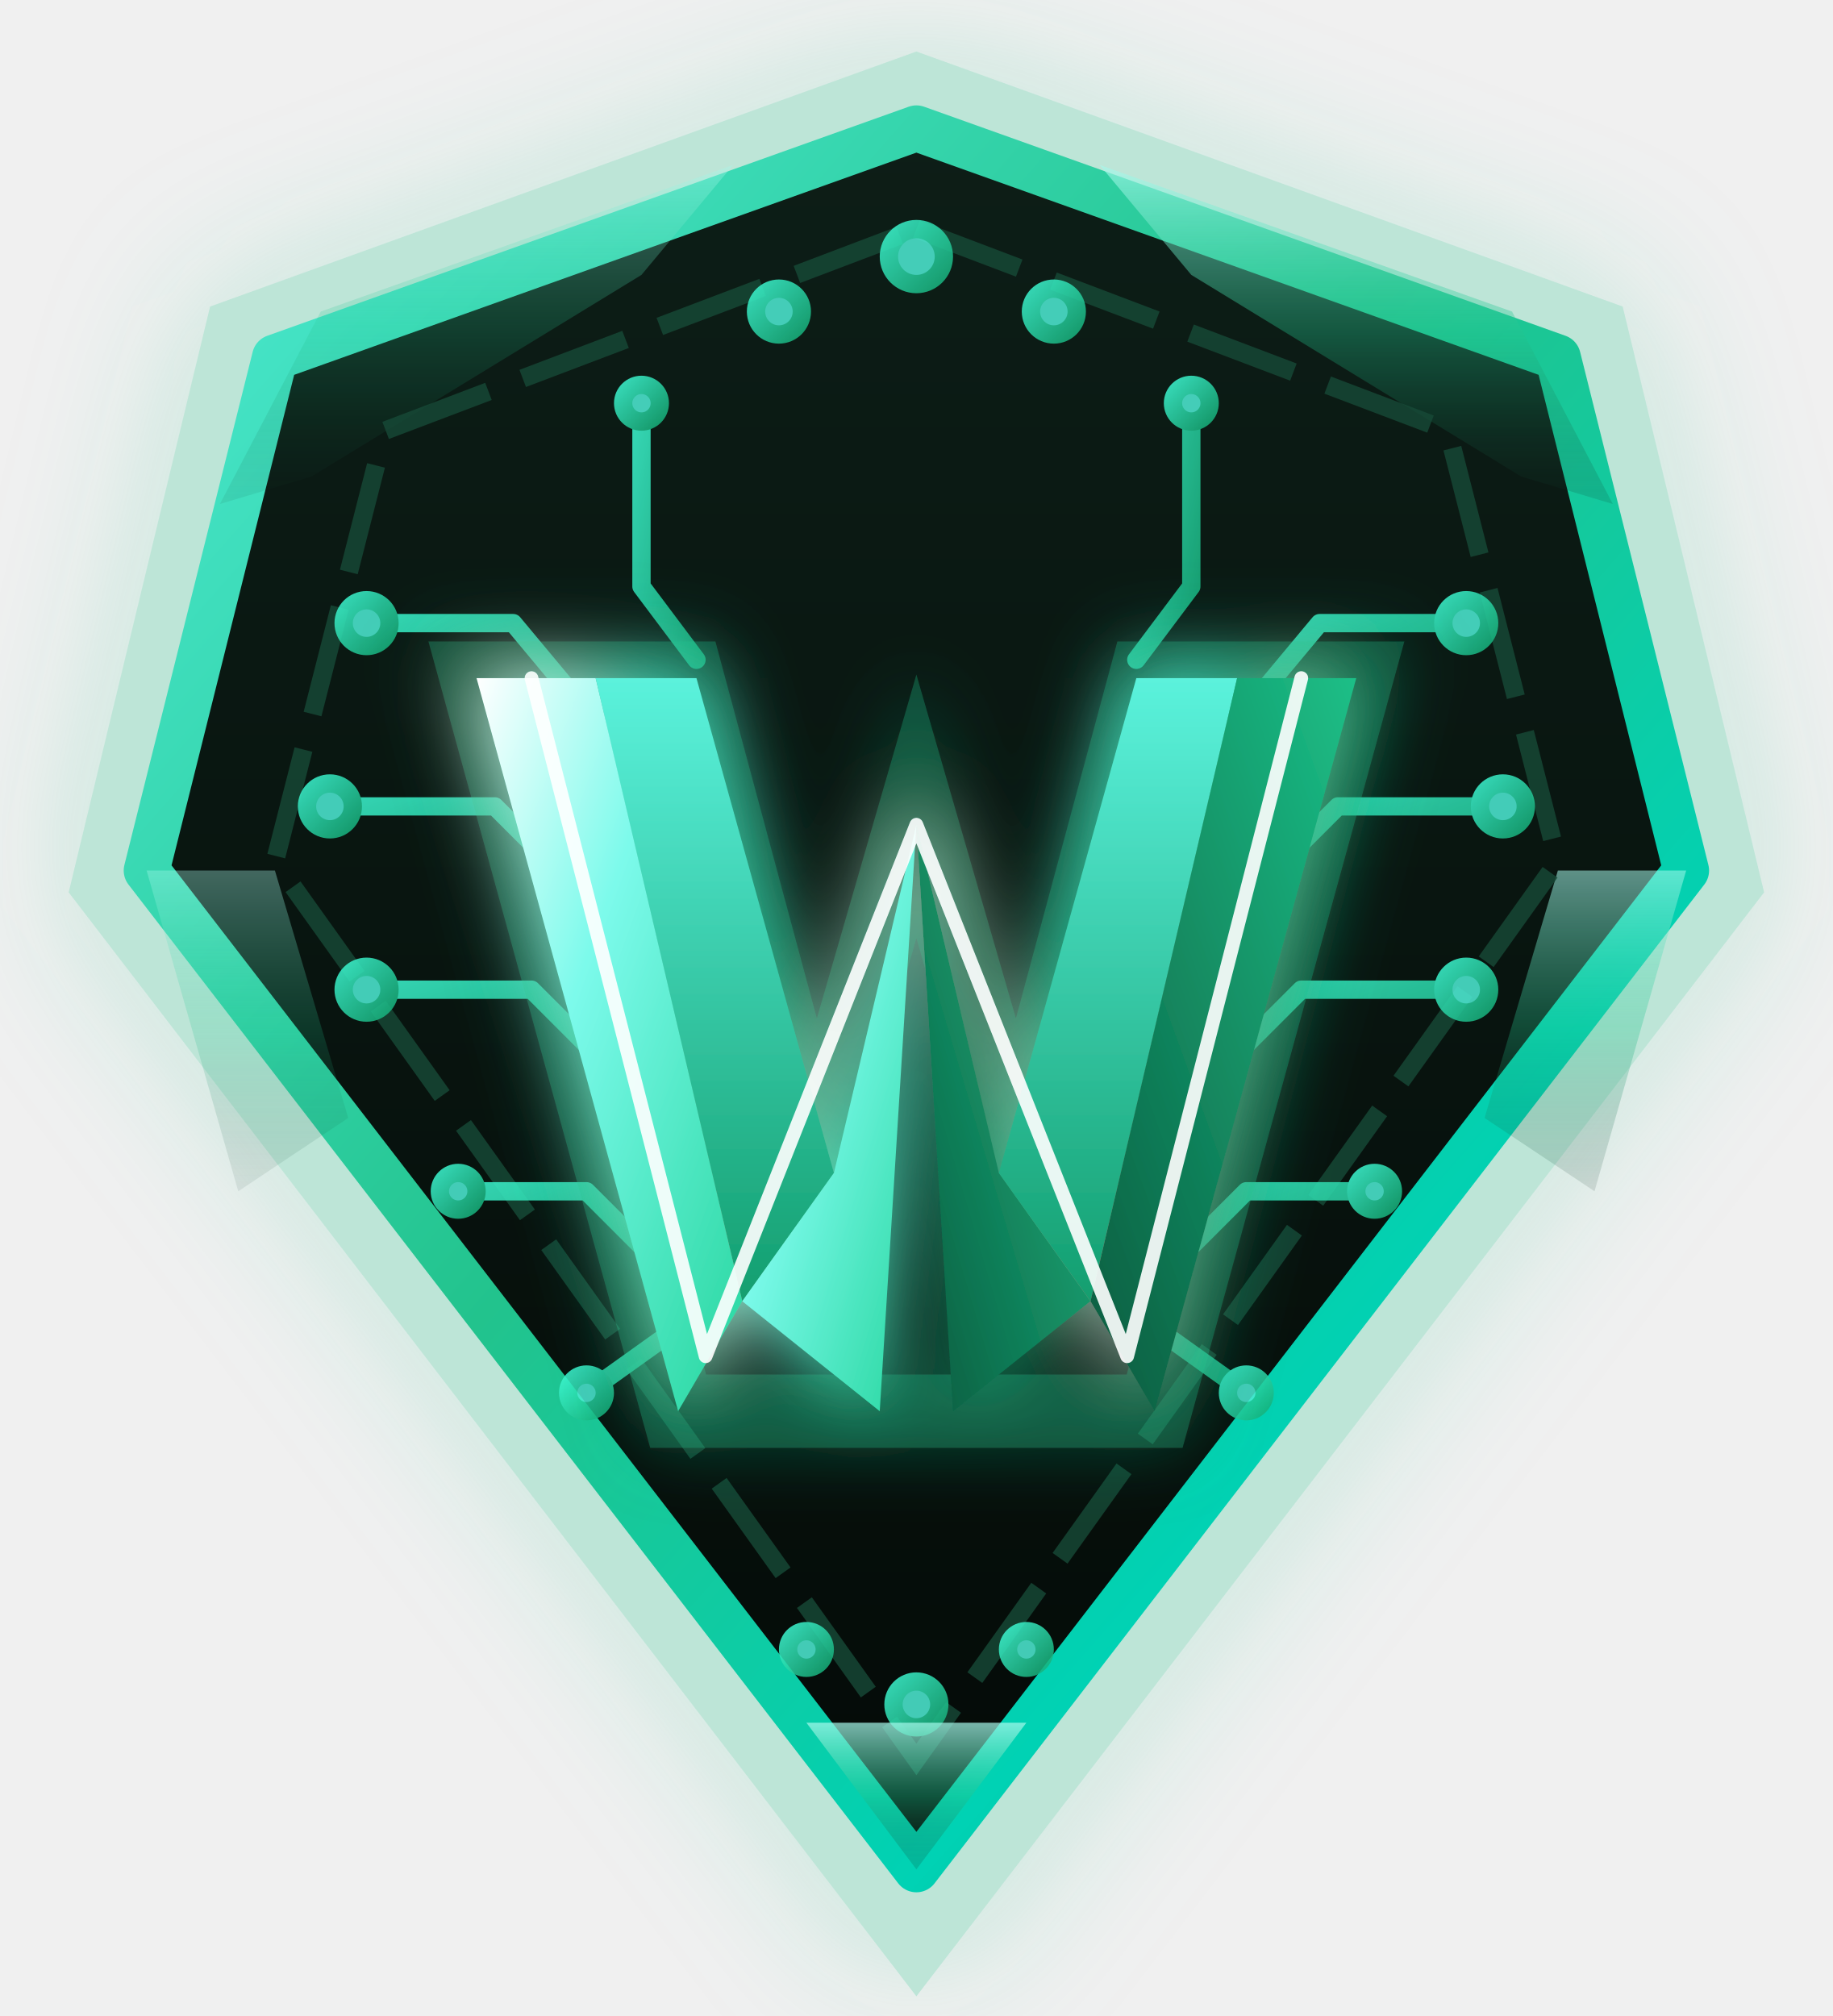
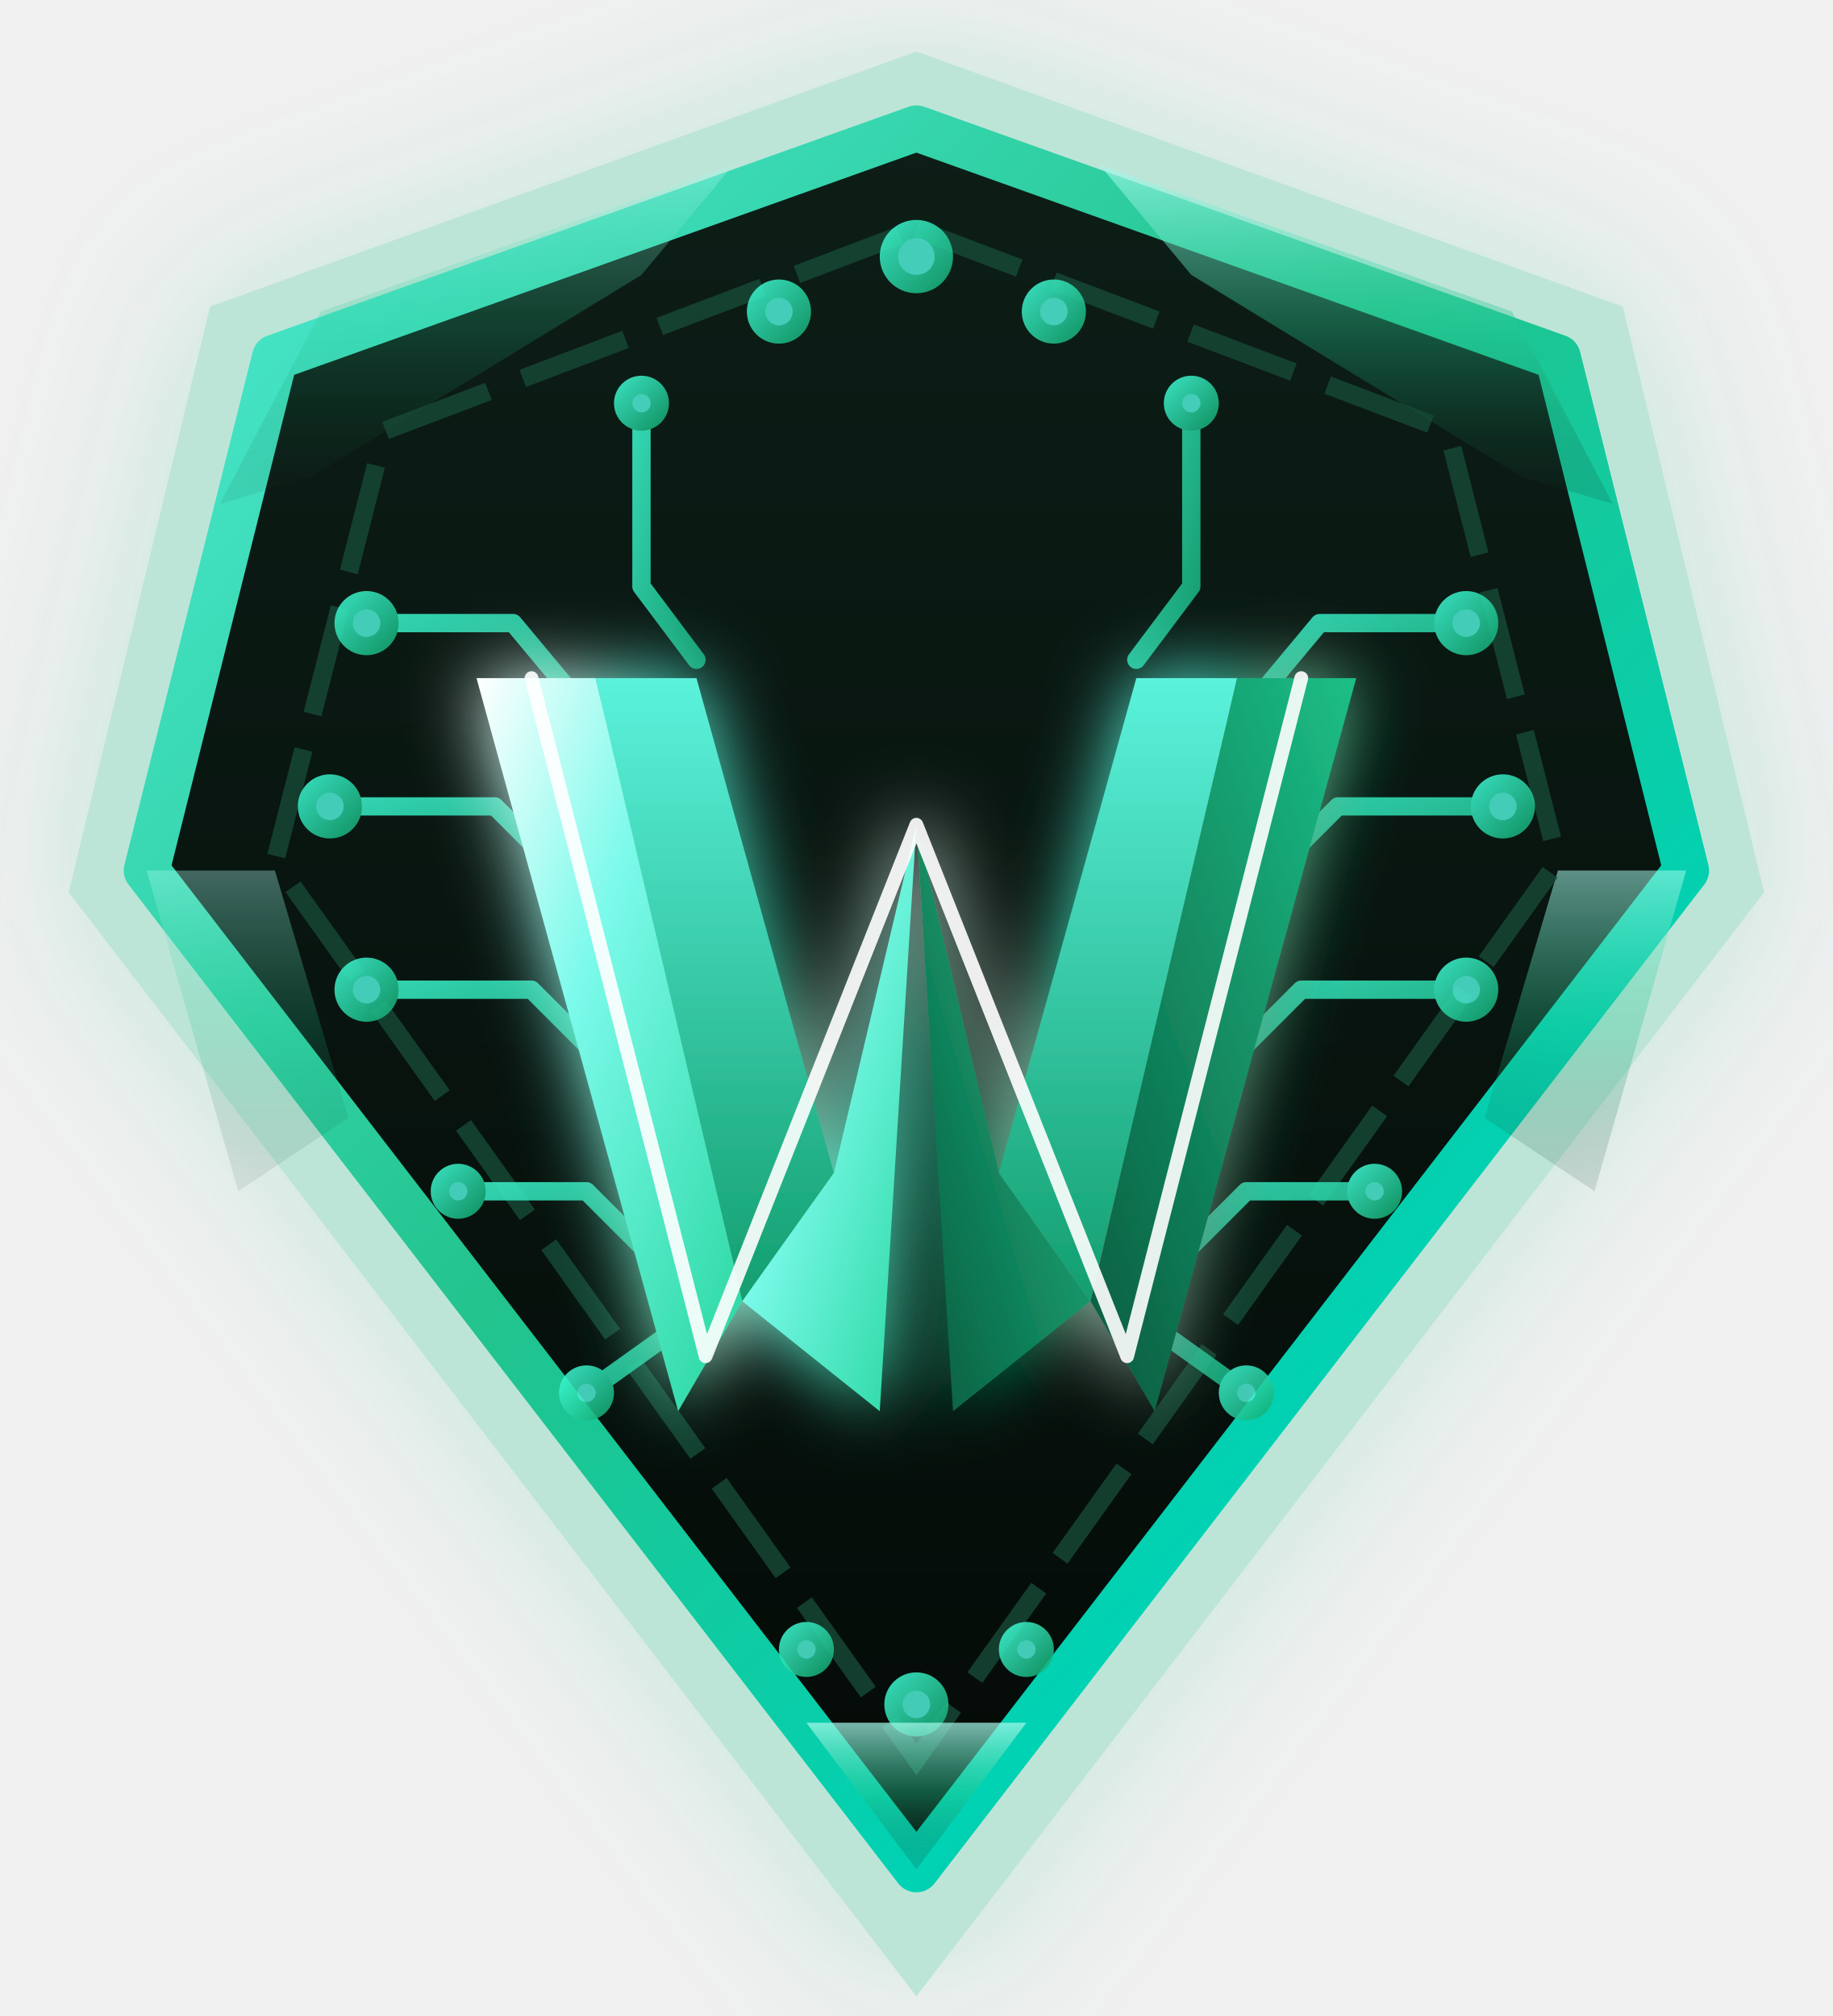
<svg xmlns="http://www.w3.org/2000/svg" viewBox="0 0 200 220" fill="none">
  <defs>
    <linearGradient id="shieldBorderGrad" x1="0%" y1="0%" x2="100%" y2="100%">
      <stop offset="0%" stop-color="#4EECD5" />
      <stop offset="45%" stop-color="#22C38D" />
      <stop offset="75%" stop-color="#00D2B4" />
      <stop offset="100%" stop-color="#147B5A" />
    </linearGradient>
    <linearGradient id="bevelHighlight" x1="0%" y1="0%" x2="0%" y2="100%">
      <stop offset="0%" stop-color="#A7F9EC" stop-opacity="0.9" />
      <stop offset="50%" stop-color="#22C38D" stop-opacity="0.5" />
      <stop offset="100%" stop-color="#0D2B20" stop-opacity="0.2" />
    </linearGradient>
    <linearGradient id="shieldBgGrad" x1="50%" y1="0%" x2="50%" y2="100%">
      <stop offset="0%" stop-color="#0D1E17" />
      <stop offset="50%" stop-color="#08140F" />
      <stop offset="100%" stop-color="#040A07" />
    </linearGradient>
    <linearGradient id="circuitGrad" x1="0%" y1="0%" x2="100%" y2="100%">
      <stop offset="0%" stop-color="#3BF5CE" />
      <stop offset="100%" stop-color="#18B37E" />
    </linearGradient>
    <linearGradient id="wFacetLight" x1="0%" y1="0%" x2="100%" y2="100%">
      <stop offset="0%" stop-color="#FFFFFF" />
      <stop offset="40%" stop-color="#7CFAEB" />
      <stop offset="100%" stop-color="#26D69E" />
    </linearGradient>
    <linearGradient id="wFacetMid" x1="0%" y1="0%" x2="0%" y2="100%">
      <stop offset="0%" stop-color="#5BF2DC" />
      <stop offset="100%" stop-color="#139E6F" />
    </linearGradient>
    <linearGradient id="wFacetDark" x1="100%" y1="0%" x2="0%" y2="100%">
      <stop offset="0%" stop-color="#1CBF87" />
      <stop offset="100%" stop-color="#0A5A3E" />
    </linearGradient>
    <filter id="neonGlow" x="-20%" y="-20%" width="140%" height="140%">
      <feGaussianBlur stdDeviation="4" result="blur" />
      <feComposite in="SourceGraphic" in2="blur" operator="over" />
    </filter>
    <filter id="softGlow" x="-30%" y="-30%" width="160%" height="160%">
      <feGaussianBlur stdDeviation="8" result="blur" />
      <feComposite in="SourceGraphic" in2="blur" operator="over" />
    </filter>
  </defs>
  <path d="M 100, 12 L 172, 38 L 186, 96 L 100, 208 L 14, 96 L 28, 38 Z" fill="none" stroke="#22C38D" stroke-width="12" opacity="0.25" filter="url(#softGlow)" />
  <path d="M 100, 14 L 170, 39 L 184, 95 L 100, 204 L 16, 95 L 30, 39 Z" fill="url(#shieldBgGrad)" stroke="url(#shieldBorderGrad)" stroke-width="5" stroke-linejoin="round" />
  <polygon points="120,18 165,34 176,55 166,52 130,30" fill="url(#bevelHighlight)" opacity="0.7" />
  <polygon points="80,18 35,34 24,55 34,52 70,30" fill="url(#bevelHighlight)" opacity="0.4" />
  <polygon points="184,95 174,130 162,122 170,95" fill="url(#bevelHighlight)" opacity="0.6" />
  <polygon points="16,95 26,130 38,122 30,95" fill="url(#bevelHighlight)" opacity="0.4" />
  <path d="M 100, 25 L 158, 47 L 170, 94 L 100, 192 L 30, 94 L 42, 47 Z" fill="none" stroke="#164A37" stroke-width="2" stroke-dasharray="12 4" opacity="0.8" />
  <g stroke="url(#circuitGrad)" stroke-width="2" stroke-linecap="round" stroke-linejoin="round" opacity="0.85">
    <path d="M 100, 28 L 100, 68" />
    <circle cx="100" cy="28" r="3" fill="#4EECD5" />
    <path d="M 85, 34 L 85, 62" />
    <circle cx="85" cy="34" r="2.5" fill="#4EECD5" />
    <path d="M 115, 34 L 115, 62" />
    <circle cx="115" cy="34" r="2.5" fill="#4EECD5" />
    <path d="M 70, 44 L 70, 64 L 76, 72" />
    <circle cx="70" cy="44" r="2" fill="#4EECD5" />
    <path d="M 130, 44 L 130, 64 L 124, 72" />
    <circle cx="130" cy="44" r="2" fill="#4EECD5" />
    <path d="M 40, 68 L 56, 68 L 66, 80" />
    <circle cx="40" cy="68" r="2.5" fill="#4EECD5" />
    <path d="M 36, 88 L 54, 88 L 64, 98" />
    <circle cx="36" cy="88" r="2.5" fill="#4EECD5" />
    <path d="M 40, 108 L 58, 108 L 68, 118" />
    <circle cx="40" cy="108" r="2.5" fill="#4EECD5" />
    <path d="M 50, 130 L 64, 130 L 74, 140" />
    <circle cx="50" cy="130" r="2" fill="#4EECD5" />
    <path d="M 64, 152 L 78, 142" />
    <circle cx="64" cy="152" r="2" fill="#4EECD5" />
    <path d="M 160, 68 L 144, 68 L 134, 80" />
    <circle cx="160" cy="68" r="2.5" fill="#4EECD5" />
    <path d="M 164, 88 L 146, 88 L 136, 98" />
    <circle cx="164" cy="88" r="2.5" fill="#4EECD5" />
    <path d="M 160, 108 L 142, 108 L 132, 118" />
    <circle cx="160" cy="108" r="2.5" fill="#4EECD5" />
    <path d="M 150, 130 L 136, 130 L 126, 140" />
    <circle cx="150" cy="130" r="2" fill="#4EECD5" />
    <path d="M 136, 152 L 122, 142" />
    <circle cx="136" cy="152" r="2" fill="#4EECD5" />
    <path d="M 88, 180 L 88, 160" />
    <circle cx="88" cy="180" r="2" fill="#4EECD5" />
    <path d="M 112, 180 L 112, 160" />
    <circle cx="112" cy="180" r="2" fill="#4EECD5" />
    <path d="M 100, 186 L 100, 168" />
    <circle cx="100" cy="186" r="2.5" fill="#4EECD5" />
  </g>
  <g filter="url(#neonGlow)">
-     <path d="M 52, 74 L 75, 74 L 89, 126 L 100, 88 L 111, 126 L 125, 74 L 148, 74 L 126, 154 L 100, 154 L 100, 154 L 74, 154 Z" fill="none" stroke="#22C38D" stroke-width="8" opacity="0.3" />
    <polygon points="52,74 65,74 81,142 74,154" fill="url(#wFacetLight)" />
    <polygon points="65,74 76,74 91,128 81,142" fill="url(#wFacetMid)" />
    <polygon points="81,142 91,128 100,90 96,154" fill="url(#wFacetLight)" />
    <polygon points="100,90 109,128 119,142 104,154" fill="url(#wFacetDark)" />
    <polygon points="124,74 135,74 119,142 109,128" fill="url(#wFacetMid)" />
    <polygon points="135,74 148,74 126,154 119,142" fill="url(#wFacetDark)" />
    <polyline points="58,74 77,148 100,90 123,148 142,74" fill="none" stroke="#FFFFFF" stroke-width="1.5" stroke-linecap="round" stroke-linejoin="round" opacity="0.9" />
  </g>
  <polygon points="100,204 88,188 112,188" fill="url(#bevelHighlight)" opacity="0.8" />
</svg>
